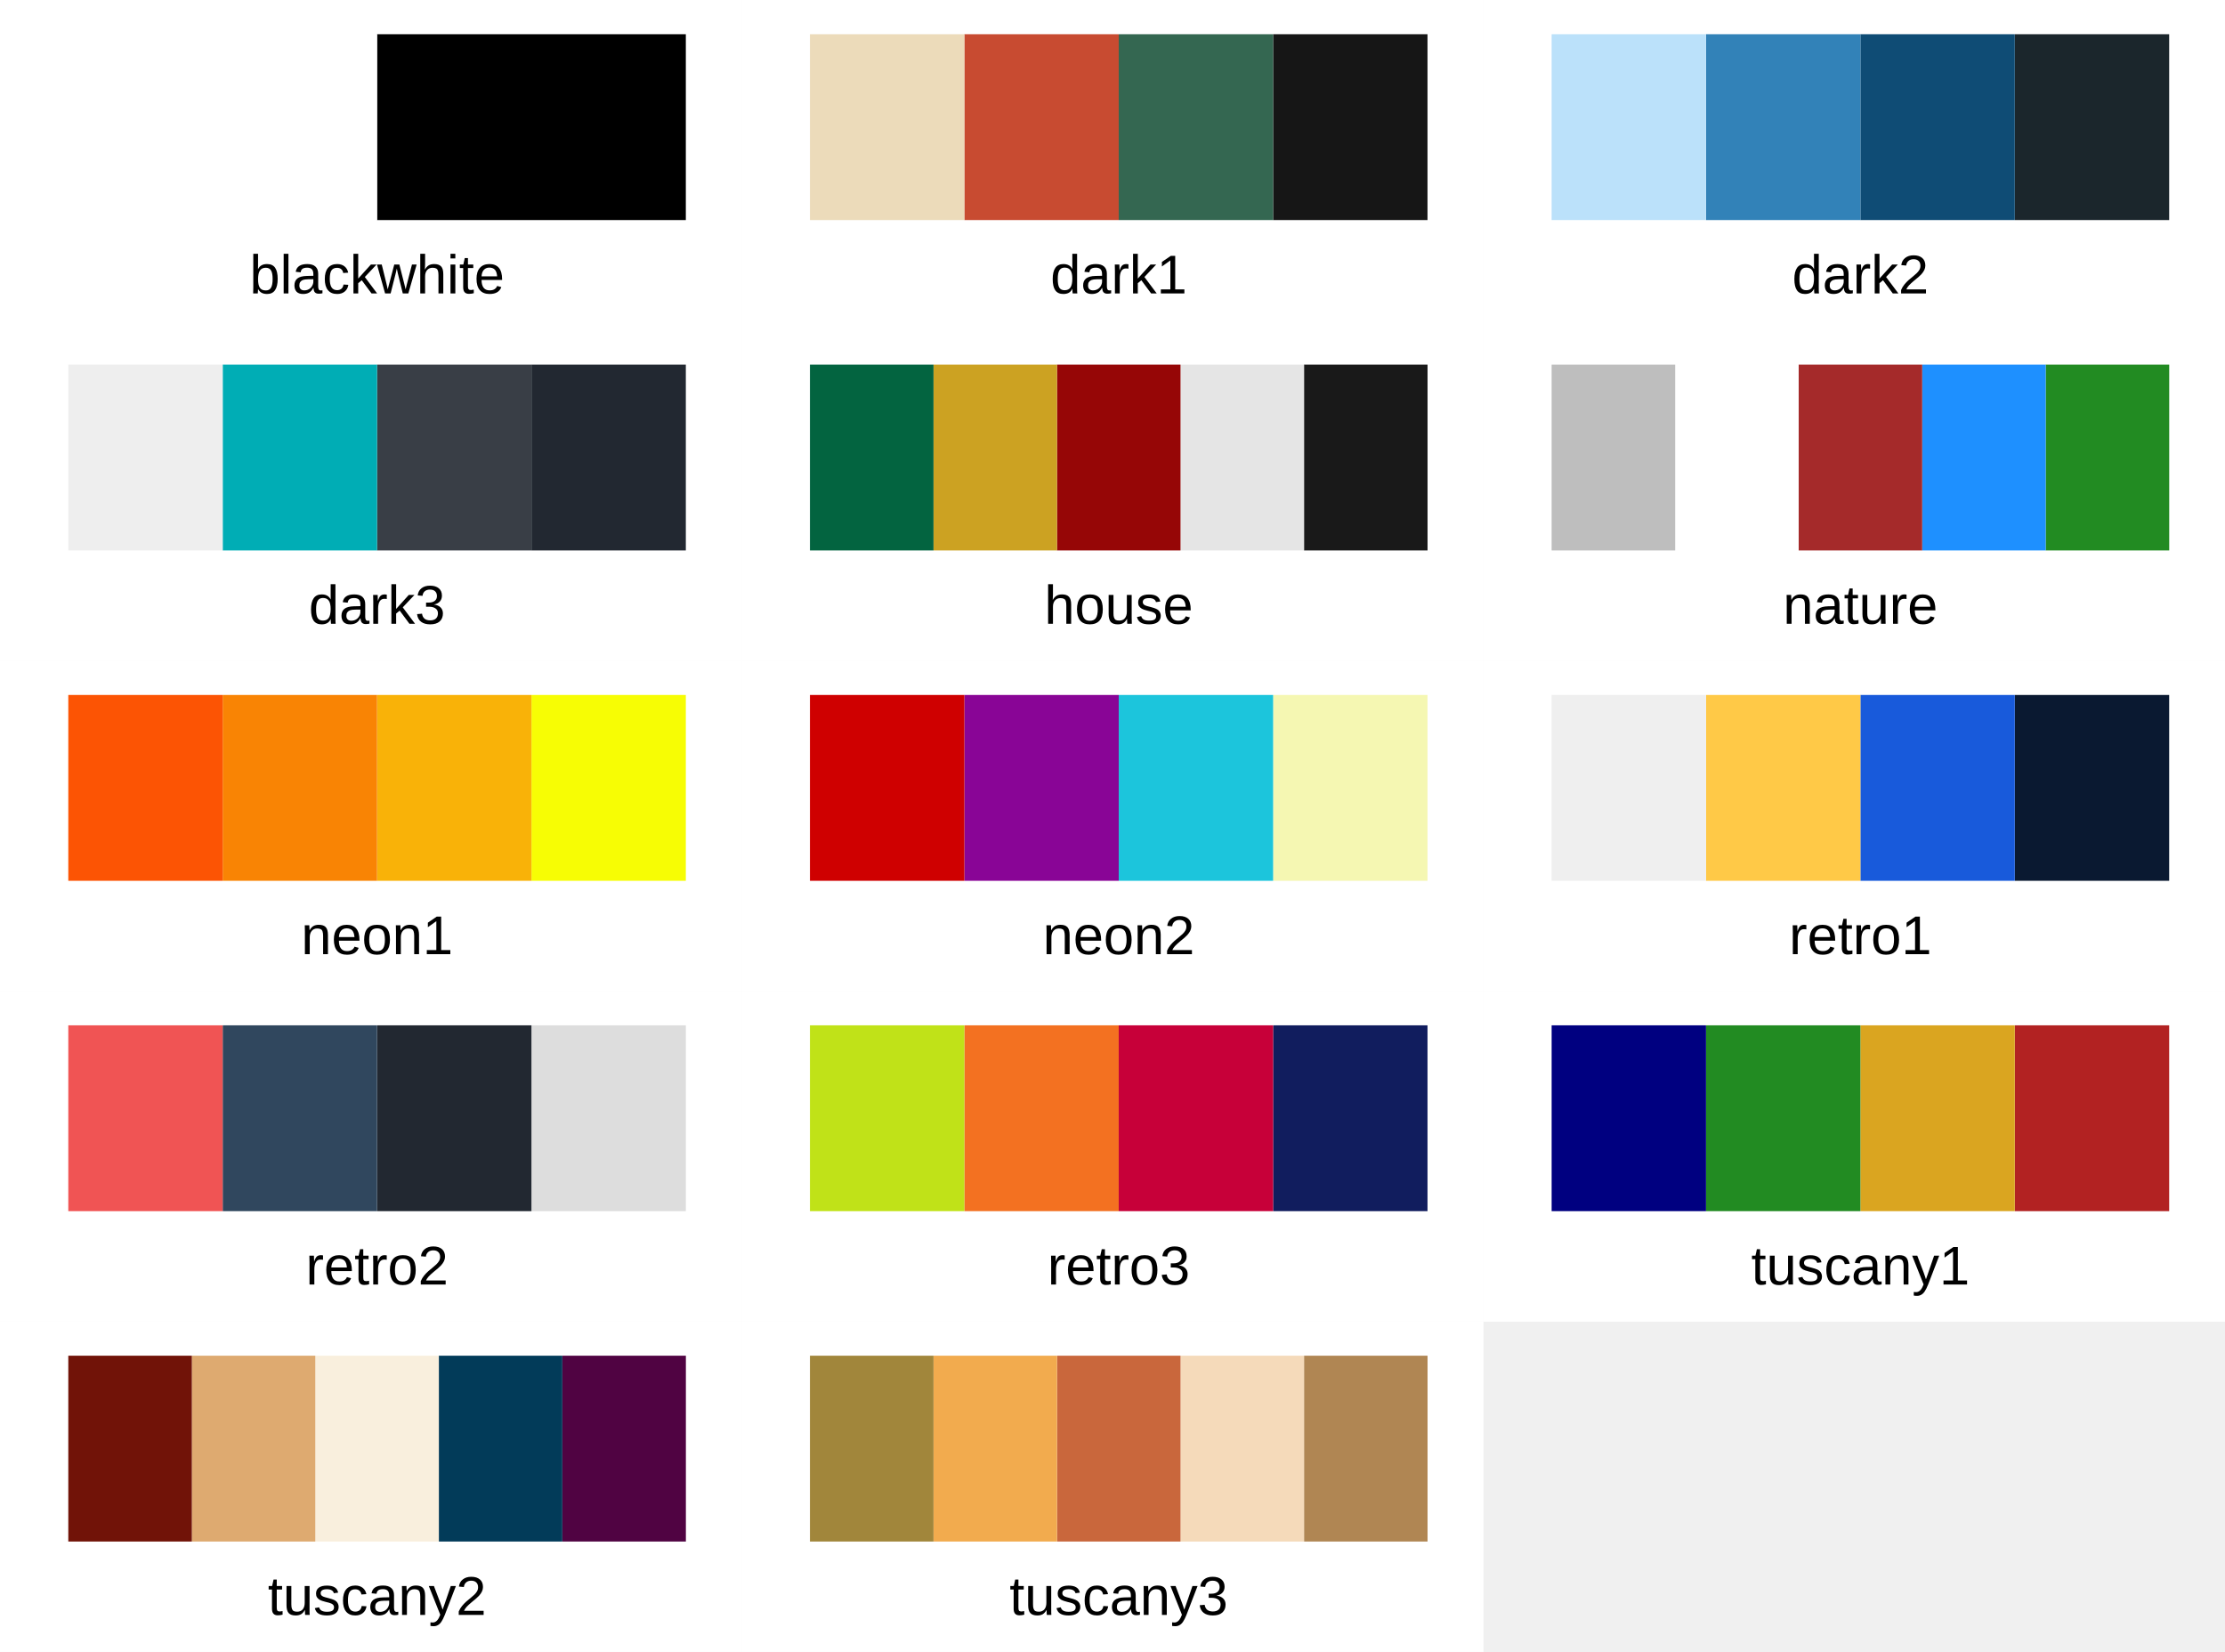
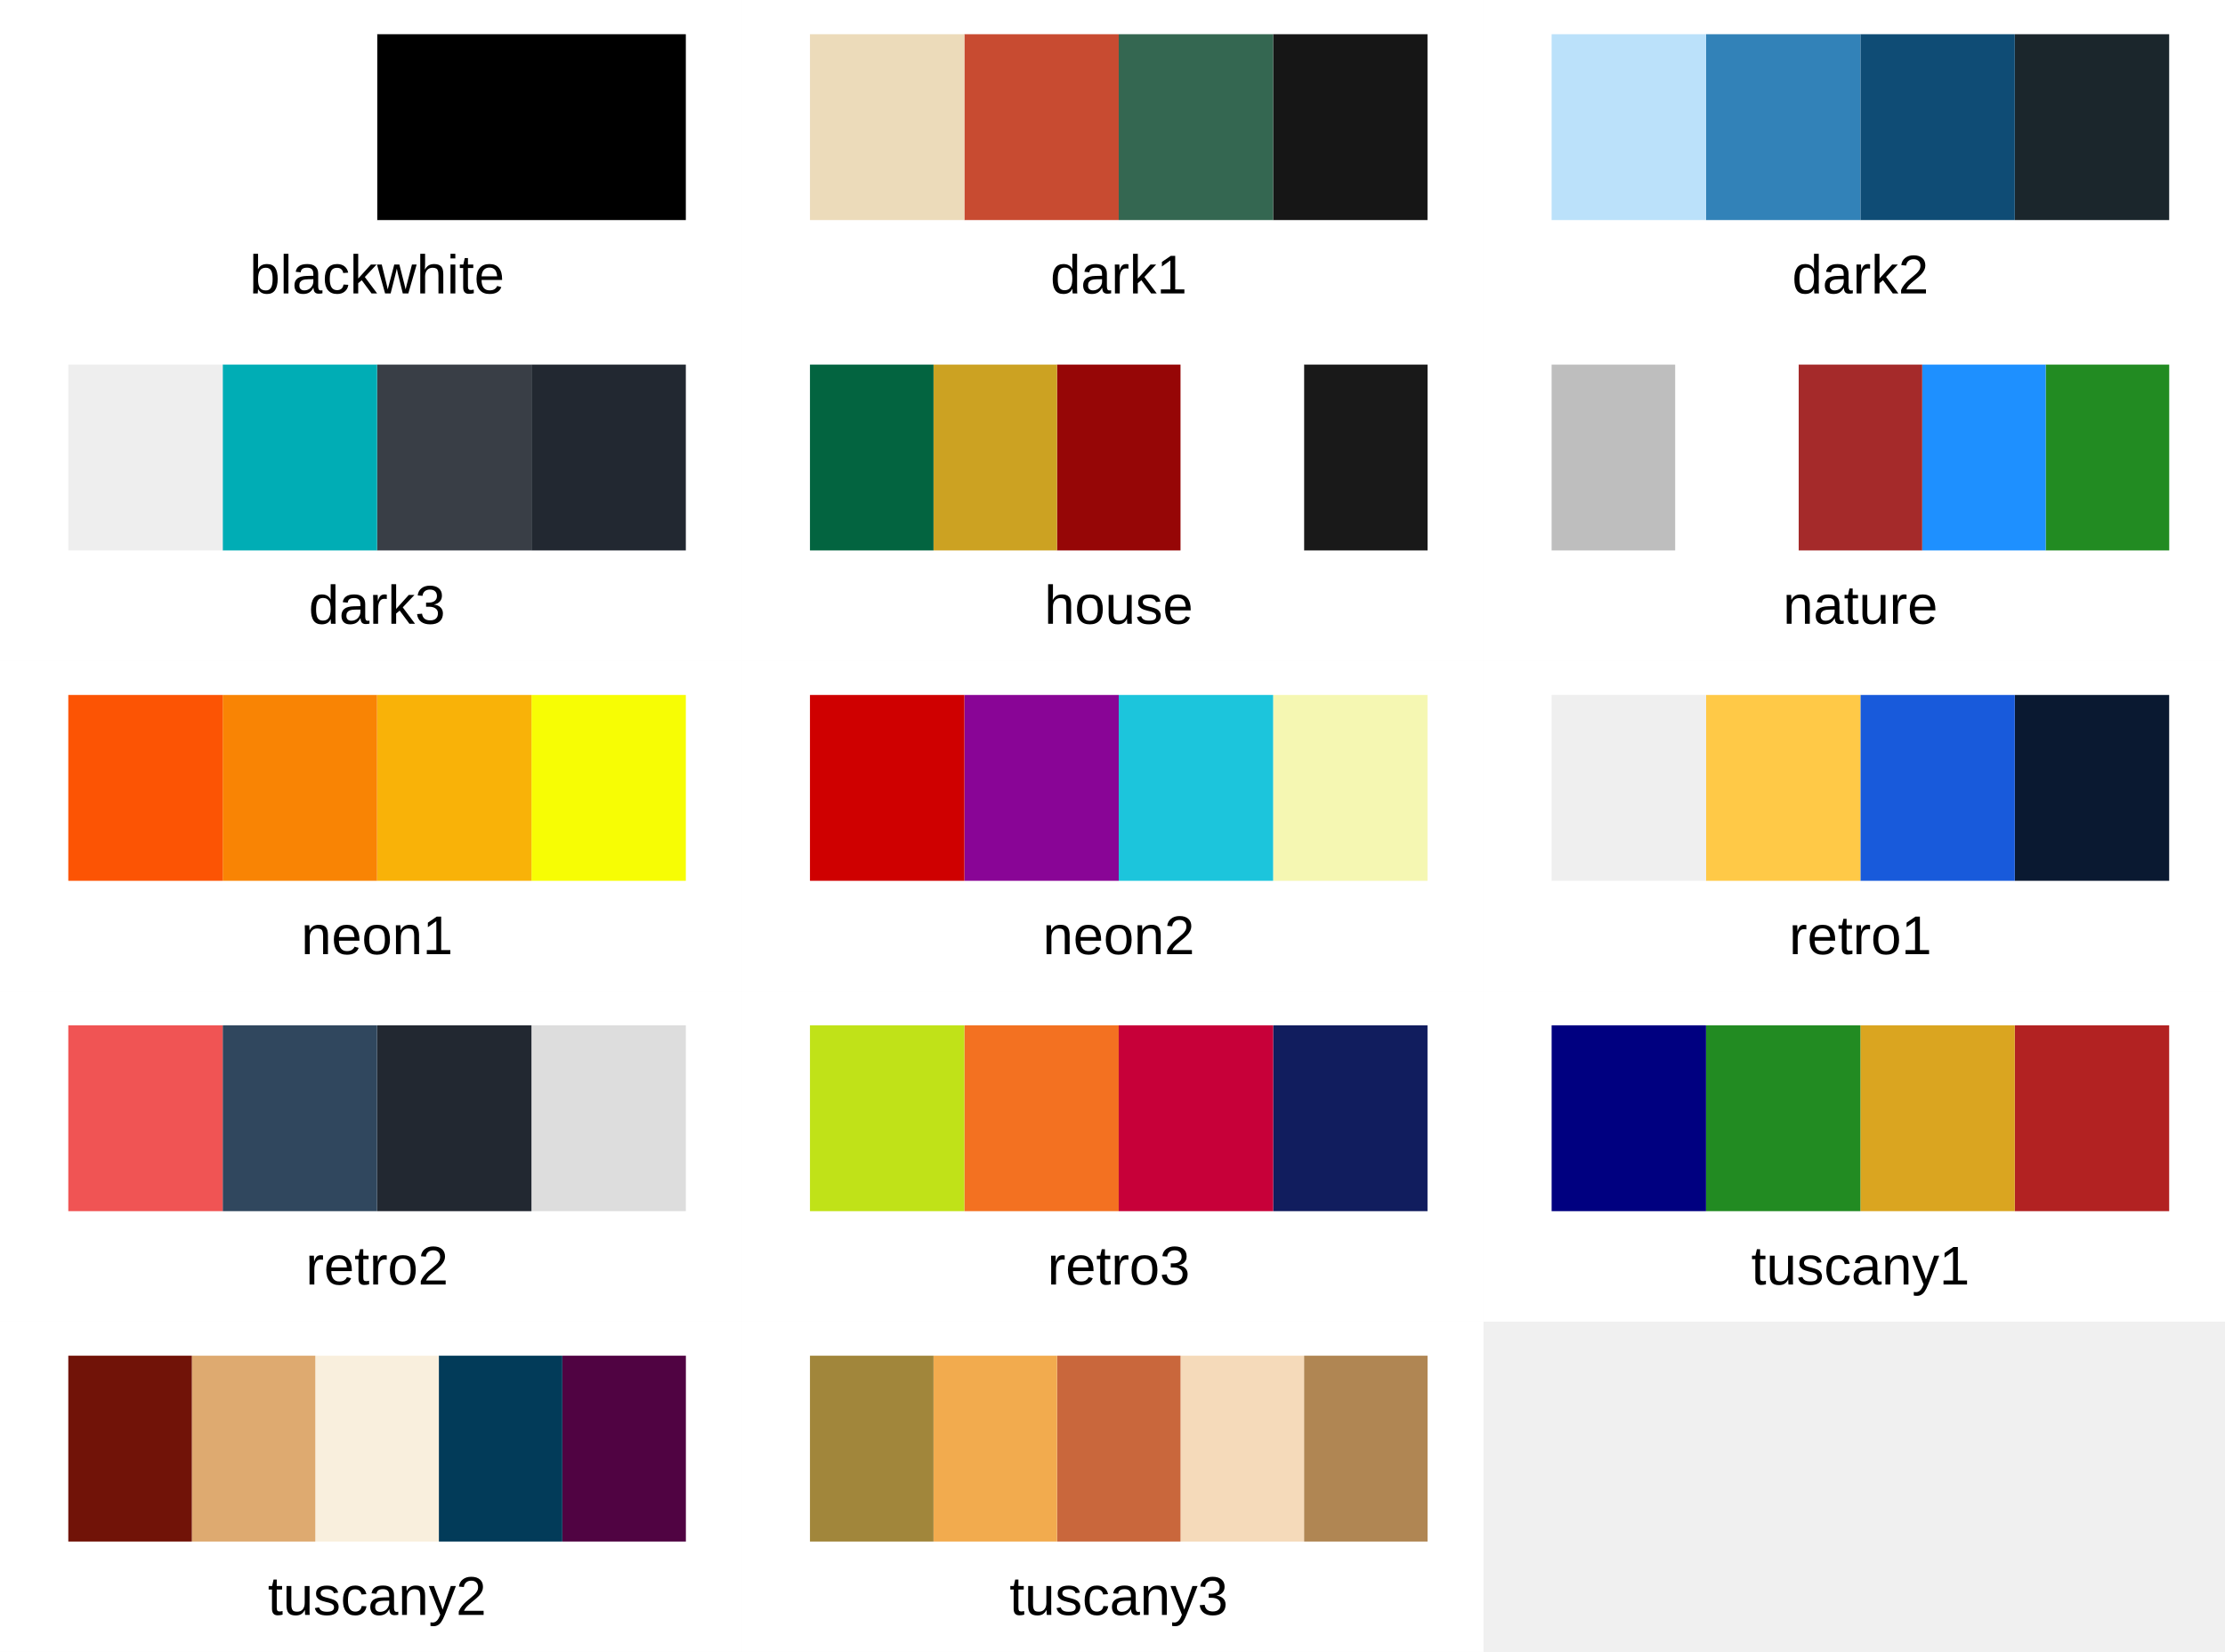
<svg xmlns="http://www.w3.org/2000/svg" class="svglite" width="489.00pt" height="363.00pt" viewBox="0 0 489.00 363.00">
  <defs>
    <style type="text/css">
    .svglite line, .svglite polyline, .svglite polygon, .svglite path, .svglite rect, .svglite circle {
      fill: none;
      stroke: #000000;
      stroke-linecap: round;
      stroke-linejoin: round;
      stroke-miterlimit: 10.00;
    }
  </style>
  </defs>
  <rect width="100%" height="100%" style="stroke: none; fill: none;" />
  <defs>
    <clipPath id="cpMC4wMHw0ODkuMDB8MC4wMHwzNjMuMDA=">
      <rect x="0.00" y="0.00" width="489.00" height="363.00" />
    </clipPath>
  </defs>
  <g clip-path="url(#cpMC4wMHw0ODkuMDB8MC4wMHwzNjMuMDA=)">
    <rect x="0.00" y="0.00" width="489.00" height="363.00" style="stroke-width: 0.75; stroke: none;" />
  </g>
  <defs>
    <clipPath id="cpMC4wMHwxNjMuMDB8MC4wMHw3Mi42MA==">
      <rect x="0.00" y="0.00" width="163.00" height="72.60" />
    </clipPath>
  </defs>
  <g clip-path="url(#cpMC4wMHwxNjMuMDB8MC4wMHw3Mi42MA==)">
    <rect x="0.00" y="-0" width="163.00" height="72.60" style="stroke-width: 1.07; stroke: #FFFFFF; fill: #FFFFFF;" />
  </g>
  <g clip-path="url(#cpMC4wMHw0ODkuMDB8MC4wMHwzNjMuMDA=)">
</g>
  <defs>
    <clipPath id="cpOC4yMnwxNTcuNTJ8NS40OHw1MC40MA==">
      <rect x="8.22" y="5.48" width="149.30" height="44.92" />
    </clipPath>
  </defs>
  <g clip-path="url(#cpOC4yMnwxNTcuNTJ8NS40OHw1MC40MA==)">
    <rect x="8.22" y="5.48" width="149.30" height="44.92" style="stroke-width: 1.07; stroke: none;" />
    <rect x="82.87" y="7.52" width="67.86" height="40.84" style="stroke-width: 1.07; stroke: none; stroke-linecap: square; stroke-linejoin: miter; fill: #000000;" />
    <rect x="15.01" y="7.52" width="67.86" height="40.84" style="stroke-width: 1.07; stroke: none; stroke-linecap: square; stroke-linejoin: miter; fill: #FFFFFF;" />
  </g>
  <g clip-path="url(#cpMC4wMHw0ODkuMDB8MC4wMHwzNjMuMDA=)">
    <text x="82.87" y="64.48" text-anchor="middle" style="font-size: 12.00px; font-family: Arial;" textLength="56.04px" lengthAdjust="spacingAndGlyphs">blackwhite</text>
  </g>
  <defs>
    <clipPath id="cpMTYzLjAwfDMyNi4wMHwwLjAwfDcyLjYw">
      <rect x="163.00" y="0.00" width="163.00" height="72.60" />
    </clipPath>
  </defs>
  <g clip-path="url(#cpMTYzLjAwfDMyNi4wMHwwLjAwfDcyLjYw)">
    <rect x="163.00" y="-0" width="163.00" height="72.60" style="stroke-width: 1.07; stroke: #FFFFFF; fill: #FFFFFF;" />
  </g>
  <g clip-path="url(#cpMC4wMHw0ODkuMDB8MC4wMHwzNjMuMDA=)">
</g>
  <defs>
    <clipPath id="cpMTcxLjIyfDMyMC41Mnw1LjQ4fDUwLjQw">
      <rect x="171.22" y="5.48" width="149.30" height="44.92" />
    </clipPath>
  </defs>
  <g clip-path="url(#cpMTcxLjIyfDMyMC41Mnw1LjQ4fDUwLjQw)">
    <rect x="171.22" y="5.48" width="149.30" height="44.92" style="stroke-width: 1.07; stroke: none;" />
    <rect x="279.80" y="7.52" width="33.93" height="40.84" style="stroke-width: 1.07; stroke: none; stroke-linecap: square; stroke-linejoin: miter; fill: #161616;" />
    <rect x="245.87" y="7.52" width="33.93" height="40.84" style="stroke-width: 1.07; stroke: none; stroke-linecap: square; stroke-linejoin: miter; fill: #346751;" />
    <rect x="211.94" y="7.52" width="33.93" height="40.84" style="stroke-width: 1.07; stroke: none; stroke-linecap: square; stroke-linejoin: miter; fill: #C84B31;" />
    <rect x="178.01" y="7.52" width="33.93" height="40.84" style="stroke-width: 1.07; stroke: none; stroke-linecap: square; stroke-linejoin: miter; fill: #ECDBBA;" />
  </g>
  <g clip-path="url(#cpMC4wMHw0ODkuMDB8MC4wMHwzNjMuMDA=)">
    <text x="245.87" y="64.48" text-anchor="middle" style="font-size: 12.00px; font-family: Arial;" textLength="30.02px" lengthAdjust="spacingAndGlyphs">dark1</text>
  </g>
  <defs>
    <clipPath id="cpMzI2LjAwfDQ4OS4wMHwwLjAwfDcyLjYw">
      <rect x="326.00" y="0.00" width="163.00" height="72.60" />
    </clipPath>
  </defs>
  <g clip-path="url(#cpMzI2LjAwfDQ4OS4wMHwwLjAwfDcyLjYw)">
    <rect x="326.00" y="-0" width="163.00" height="72.60" style="stroke-width: 1.07; stroke: #FFFFFF; fill: #FFFFFF;" />
  </g>
  <g clip-path="url(#cpMC4wMHw0ODkuMDB8MC4wMHwzNjMuMDA=)">
</g>
  <defs>
    <clipPath id="cpMzM0LjIyfDQ4My41Mnw1LjQ4fDUwLjQw">
      <rect x="334.22" y="5.48" width="149.30" height="44.92" />
    </clipPath>
  </defs>
  <g clip-path="url(#cpMzM0LjIyfDQ4My41Mnw1LjQ4fDUwLjQw)">
    <rect x="334.22" y="5.48" width="149.30" height="44.92" style="stroke-width: 1.07; stroke: none;" />
    <rect x="442.80" y="7.52" width="33.93" height="40.84" style="stroke-width: 1.07; stroke: none; stroke-linecap: square; stroke-linejoin: miter; fill: #1B262C;" />
    <rect x="408.87" y="7.52" width="33.93" height="40.84" style="stroke-width: 1.07; stroke: none; stroke-linecap: square; stroke-linejoin: miter; fill: #0F4C75;" />
    <rect x="374.94" y="7.52" width="33.93" height="40.84" style="stroke-width: 1.07; stroke: none; stroke-linecap: square; stroke-linejoin: miter; fill: #3282B8;" />
    <rect x="341.01" y="7.52" width="33.93" height="40.84" style="stroke-width: 1.07; stroke: none; stroke-linecap: square; stroke-linejoin: miter; fill: #BBE1FA;" />
  </g>
  <g clip-path="url(#cpMC4wMHw0ODkuMDB8MC4wMHwzNjMuMDA=)">
    <text x="408.87" y="64.48" text-anchor="middle" style="font-size: 12.00px; font-family: Arial;" textLength="30.02px" lengthAdjust="spacingAndGlyphs">dark2</text>
  </g>
  <defs>
    <clipPath id="cpMC4wMHwxNjMuMDB8NzIuNjB8MTQ1LjIw">
      <rect x="0.00" y="72.60" width="163.00" height="72.60" />
    </clipPath>
  </defs>
  <g clip-path="url(#cpMC4wMHwxNjMuMDB8NzIuNjB8MTQ1LjIw)">
    <rect x="0.00" y="72.60" width="163.00" height="72.60" style="stroke-width: 1.07; stroke: #FFFFFF; fill: #FFFFFF;" />
  </g>
  <g clip-path="url(#cpMC4wMHw0ODkuMDB8MC4wMHwzNjMuMDA=)">
</g>
  <defs>
    <clipPath id="cpOC4yMnwxNTcuNTJ8NzguMDh8MTIzLjAw">
      <rect x="8.22" y="78.08" width="149.30" height="44.92" />
    </clipPath>
  </defs>
  <g clip-path="url(#cpOC4yMnwxNTcuNTJ8NzguMDh8MTIzLjAw)">
    <rect x="8.22" y="78.08" width="149.30" height="44.92" style="stroke-width: 1.07; stroke: none;" />
    <rect x="116.80" y="80.12" width="33.93" height="40.84" style="stroke-width: 1.07; stroke: none; stroke-linecap: square; stroke-linejoin: miter; fill: #222831;" />
    <rect x="82.87" y="80.12" width="33.93" height="40.84" style="stroke-width: 1.07; stroke: none; stroke-linecap: square; stroke-linejoin: miter; fill: #393E46;" />
    <rect x="48.94" y="80.12" width="33.93" height="40.84" style="stroke-width: 1.07; stroke: none; stroke-linecap: square; stroke-linejoin: miter; fill: #00ADB5;" />
    <rect x="15.01" y="80.12" width="33.93" height="40.84" style="stroke-width: 1.07; stroke: none; stroke-linecap: square; stroke-linejoin: miter; fill: #EEEEEE;" />
  </g>
  <g clip-path="url(#cpMC4wMHw0ODkuMDB8MC4wMHwzNjMuMDA=)">
    <text x="82.87" y="137.08" text-anchor="middle" style="font-size: 12.00px; font-family: Arial;" textLength="30.02px" lengthAdjust="spacingAndGlyphs">dark3</text>
  </g>
  <defs>
    <clipPath id="cpMTYzLjAwfDMyNi4wMHw3Mi42MHwxNDUuMjA=">
      <rect x="163.00" y="72.60" width="163.00" height="72.60" />
    </clipPath>
  </defs>
  <g clip-path="url(#cpMTYzLjAwfDMyNi4wMHw3Mi42MHwxNDUuMjA=)">
    <rect x="163.00" y="72.60" width="163.00" height="72.60" style="stroke-width: 1.07; stroke: #FFFFFF; fill: #FFFFFF;" />
  </g>
  <g clip-path="url(#cpMC4wMHw0ODkuMDB8MC4wMHwzNjMuMDA=)">
</g>
  <defs>
    <clipPath id="cpMTcxLjIyfDMyMC41Mnw3OC4wOHwxMjMuMDA=">
      <rect x="171.22" y="78.08" width="149.30" height="44.92" />
    </clipPath>
  </defs>
  <g clip-path="url(#cpMTcxLjIyfDMyMC41Mnw3OC4wOHwxMjMuMDA=)">
    <rect x="171.22" y="78.08" width="149.30" height="44.92" style="stroke-width: 1.07; stroke: none;" />
    <rect x="286.59" y="80.12" width="27.15" height="40.84" style="stroke-width: 1.07; stroke: none; stroke-linecap: square; stroke-linejoin: miter; fill: #191919;" />
-     <rect x="259.44" y="80.12" width="27.15" height="40.84" style="stroke-width: 1.07; stroke: none; stroke-linecap: square; stroke-linejoin: miter; fill: #E5E5E5;" />
+     <rect x="259.44" y="80.12" width="27.15" height="40.84" style="stroke-width: 1.07; stroke: none; stroke-linecap: square; stroke-linejoin: miter; fill: #FFFFFF;" />
    <rect x="232.30" y="80.12" width="27.15" height="40.84" style="stroke-width: 1.07; stroke: none; stroke-linecap: square; stroke-linejoin: miter; fill: #960606;" />
    <rect x="205.15" y="80.12" width="27.15" height="40.84" style="stroke-width: 1.07; stroke: none; stroke-linecap: square; stroke-linejoin: miter; fill: #CCA222;" />
    <rect x="178.01" y="80.12" width="27.15" height="40.84" style="stroke-width: 1.07; stroke: none; stroke-linecap: square; stroke-linejoin: miter; fill: #036440;" />
  </g>
  <g clip-path="url(#cpMC4wMHw0ODkuMDB8MC4wMHwzNjMuMDA=)">
    <text x="245.87" y="137.08" text-anchor="middle" style="font-size: 12.00px; font-family: Arial;" textLength="32.70px" lengthAdjust="spacingAndGlyphs">house</text>
  </g>
  <defs>
    <clipPath id="cpMzI2LjAwfDQ4OS4wMHw3Mi42MHwxNDUuMjA=">
      <rect x="326.00" y="72.60" width="163.00" height="72.60" />
    </clipPath>
  </defs>
  <g clip-path="url(#cpMzI2LjAwfDQ4OS4wMHw3Mi42MHwxNDUuMjA=)">
    <rect x="326.00" y="72.60" width="163.00" height="72.60" style="stroke-width: 1.07; stroke: #FFFFFF; fill: #FFFFFF;" />
  </g>
  <g clip-path="url(#cpMC4wMHw0ODkuMDB8MC4wMHwzNjMuMDA=)">
</g>
  <defs>
    <clipPath id="cpMzM0LjIyfDQ4My41Mnw3OC4wOHwxMjMuMDA=">
      <rect x="334.22" y="78.08" width="149.30" height="44.92" />
    </clipPath>
  </defs>
  <g clip-path="url(#cpMzM0LjIyfDQ4My41Mnw3OC4wOHwxMjMuMDA=)">
    <rect x="334.22" y="78.08" width="149.30" height="44.92" style="stroke-width: 1.07; stroke: none;" />
    <rect x="449.59" y="80.12" width="27.15" height="40.84" style="stroke-width: 1.07; stroke: none; stroke-linecap: square; stroke-linejoin: miter; fill: #228B22;" />
    <rect x="422.44" y="80.12" width="27.15" height="40.84" style="stroke-width: 1.07; stroke: none; stroke-linecap: square; stroke-linejoin: miter; fill: #1E90FF;" />
    <rect x="395.30" y="80.12" width="27.15" height="40.84" style="stroke-width: 1.07; stroke: none; stroke-linecap: square; stroke-linejoin: miter; fill: #A52A2A;" />
    <rect x="368.15" y="80.12" width="27.15" height="40.84" style="stroke-width: 1.07; stroke: none; stroke-linecap: square; stroke-linejoin: miter; fill: #FFFFFF;" />
    <rect x="341.01" y="80.12" width="27.15" height="40.84" style="stroke-width: 1.07; stroke: none; stroke-linecap: square; stroke-linejoin: miter; fill: #BEBEBE;" />
  </g>
  <g clip-path="url(#cpMC4wMHw0ODkuMDB8MC4wMHwzNjMuMDA=)">
    <text x="408.87" y="137.08" text-anchor="middle" style="font-size: 12.00px; font-family: Arial;" textLength="34.03px" lengthAdjust="spacingAndGlyphs">nature</text>
  </g>
  <defs>
    <clipPath id="cpMC4wMHwxNjMuMDB8MTQ1LjIwfDIxNy44MA==">
      <rect x="0.00" y="145.20" width="163.00" height="72.60" />
    </clipPath>
  </defs>
  <g clip-path="url(#cpMC4wMHwxNjMuMDB8MTQ1LjIwfDIxNy44MA==)">
    <rect x="0.00" y="145.20" width="163.00" height="72.60" style="stroke-width: 1.07; stroke: #FFFFFF; fill: #FFFFFF;" />
  </g>
  <g clip-path="url(#cpMC4wMHw0ODkuMDB8MC4wMHwzNjMuMDA=)">
</g>
  <defs>
    <clipPath id="cpOC4yMnwxNTcuNTJ8MTUwLjY4fDE5NS42MA==">
      <rect x="8.22" y="150.68" width="149.30" height="44.92" />
    </clipPath>
  </defs>
  <g clip-path="url(#cpOC4yMnwxNTcuNTJ8MTUwLjY4fDE5NS42MA==)">
    <rect x="8.22" y="150.68" width="149.30" height="44.92" style="stroke-width: 1.07; stroke: none;" />
    <rect x="116.80" y="152.72" width="33.93" height="40.84" style="stroke-width: 1.07; stroke: none; stroke-linecap: square; stroke-linejoin: miter; fill: #F7FD04;" />
    <rect x="82.87" y="152.72" width="33.93" height="40.84" style="stroke-width: 1.07; stroke: none; stroke-linecap: square; stroke-linejoin: miter; fill: #F9B208;" />
    <rect x="48.94" y="152.72" width="33.93" height="40.84" style="stroke-width: 1.07; stroke: none; stroke-linecap: square; stroke-linejoin: miter; fill: #F98404;" />
    <rect x="15.01" y="152.72" width="33.93" height="40.84" style="stroke-width: 1.07; stroke: none; stroke-linecap: square; stroke-linejoin: miter; fill: #FC5404;" />
  </g>
  <g clip-path="url(#cpMC4wMHw0ODkuMDB8MC4wMHwzNjMuMDA=)">
    <text x="82.87" y="209.68" text-anchor="middle" style="font-size: 12.00px; font-family: Arial;" textLength="33.37px" lengthAdjust="spacingAndGlyphs">neon1</text>
  </g>
  <defs>
    <clipPath id="cpMTYzLjAwfDMyNi4wMHwxNDUuMjB8MjE3Ljgw">
      <rect x="163.00" y="145.20" width="163.00" height="72.60" />
    </clipPath>
  </defs>
  <g clip-path="url(#cpMTYzLjAwfDMyNi4wMHwxNDUuMjB8MjE3Ljgw)">
    <rect x="163.00" y="145.20" width="163.00" height="72.60" style="stroke-width: 1.07; stroke: #FFFFFF; fill: #FFFFFF;" />
  </g>
  <g clip-path="url(#cpMC4wMHw0ODkuMDB8MC4wMHwzNjMuMDA=)">
</g>
  <defs>
    <clipPath id="cpMTcxLjIyfDMyMC41MnwxNTAuNjh8MTk1LjYw">
      <rect x="171.22" y="150.68" width="149.30" height="44.92" />
    </clipPath>
  </defs>
  <g clip-path="url(#cpMTcxLjIyfDMyMC41MnwxNTAuNjh8MTk1LjYw)">
    <rect x="171.22" y="150.68" width="149.30" height="44.92" style="stroke-width: 1.07; stroke: none;" />
    <rect x="279.80" y="152.72" width="33.93" height="40.84" style="stroke-width: 1.07; stroke: none; stroke-linecap: square; stroke-linejoin: miter; fill: #F5F7B2;" />
    <rect x="245.87" y="152.72" width="33.93" height="40.84" style="stroke-width: 1.07; stroke: none; stroke-linecap: square; stroke-linejoin: miter; fill: #1CC5DC;" />
    <rect x="211.94" y="152.72" width="33.93" height="40.84" style="stroke-width: 1.07; stroke: none; stroke-linecap: square; stroke-linejoin: miter; fill: #890596;" />
    <rect x="178.01" y="152.72" width="33.93" height="40.84" style="stroke-width: 1.07; stroke: none; stroke-linecap: square; stroke-linejoin: miter; fill: #CF0000;" />
  </g>
  <g clip-path="url(#cpMC4wMHw0ODkuMDB8MC4wMHwzNjMuMDA=)">
    <text x="245.87" y="209.68" text-anchor="middle" style="font-size: 12.00px; font-family: Arial;" textLength="33.37px" lengthAdjust="spacingAndGlyphs">neon2</text>
  </g>
  <defs>
    <clipPath id="cpMzI2LjAwfDQ4OS4wMHwxNDUuMjB8MjE3Ljgw">
      <rect x="326.00" y="145.20" width="163.00" height="72.60" />
    </clipPath>
  </defs>
  <g clip-path="url(#cpMzI2LjAwfDQ4OS4wMHwxNDUuMjB8MjE3Ljgw)">
    <rect x="326.00" y="145.20" width="163.00" height="72.60" style="stroke-width: 1.07; stroke: #FFFFFF; fill: #FFFFFF;" />
  </g>
  <g clip-path="url(#cpMC4wMHw0ODkuMDB8MC4wMHwzNjMuMDA=)">
</g>
  <defs>
    <clipPath id="cpMzM0LjIyfDQ4My41MnwxNTAuNjh8MTk1LjYw">
      <rect x="334.22" y="150.68" width="149.30" height="44.92" />
    </clipPath>
  </defs>
  <g clip-path="url(#cpMzM0LjIyfDQ4My41MnwxNTAuNjh8MTk1LjYw)">
    <rect x="334.22" y="150.68" width="149.30" height="44.92" style="stroke-width: 1.07; stroke: none;" />
    <rect x="442.80" y="152.72" width="33.93" height="40.84" style="stroke-width: 1.07; stroke: none; stroke-linecap: square; stroke-linejoin: miter; fill: #0A1931;" />
    <rect x="408.87" y="152.72" width="33.93" height="40.84" style="stroke-width: 1.07; stroke: none; stroke-linecap: square; stroke-linejoin: miter; fill: #185ADB;" />
    <rect x="374.94" y="152.72" width="33.93" height="40.84" style="stroke-width: 1.07; stroke: none; stroke-linecap: square; stroke-linejoin: miter; fill: #FFC947;" />
    <rect x="341.01" y="152.72" width="33.93" height="40.84" style="stroke-width: 1.07; stroke: none; stroke-linecap: square; stroke-linejoin: miter; fill: #EFEFEF;" />
  </g>
  <g clip-path="url(#cpMC4wMHw0ODkuMDB8MC4wMHwzNjMuMDA=)">
    <text x="408.87" y="209.68" text-anchor="middle" style="font-size: 12.00px; font-family: Arial;" textLength="31.35px" lengthAdjust="spacingAndGlyphs">retro1</text>
  </g>
  <defs>
    <clipPath id="cpMC4wMHwxNjMuMDB8MjE3LjgwfDI5MC40MA==">
      <rect x="0.00" y="217.80" width="163.00" height="72.60" />
    </clipPath>
  </defs>
  <g clip-path="url(#cpMC4wMHwxNjMuMDB8MjE3LjgwfDI5MC40MA==)">
    <rect x="0.00" y="217.80" width="163.00" height="72.60" style="stroke-width: 1.07; stroke: #FFFFFF; fill: #FFFFFF;" />
  </g>
  <g clip-path="url(#cpMC4wMHw0ODkuMDB8MC4wMHwzNjMuMDA=)">
</g>
  <defs>
    <clipPath id="cpOC4yMnwxNTcuNTJ8MjIzLjI4fDI2OC4yMA==">
      <rect x="8.22" y="223.28" width="149.30" height="44.92" />
    </clipPath>
  </defs>
  <g clip-path="url(#cpOC4yMnwxNTcuNTJ8MjIzLjI4fDI2OC4yMA==)">
    <rect x="8.22" y="223.28" width="149.30" height="44.92" style="stroke-width: 1.07; stroke: none;" />
    <rect x="116.80" y="225.32" width="33.93" height="40.84" style="stroke-width: 1.07; stroke: none; stroke-linecap: square; stroke-linejoin: miter; fill: #DDDDDD;" />
    <rect x="82.87" y="225.32" width="33.93" height="40.84" style="stroke-width: 1.07; stroke: none; stroke-linecap: square; stroke-linejoin: miter; fill: #222831;" />
    <rect x="48.94" y="225.32" width="33.93" height="40.84" style="stroke-width: 1.07; stroke: none; stroke-linecap: square; stroke-linejoin: miter; fill: #30475E;" />
    <rect x="15.01" y="225.32" width="33.93" height="40.84" style="stroke-width: 1.07; stroke: none; stroke-linecap: square; stroke-linejoin: miter; fill: #F05454;" />
  </g>
  <g clip-path="url(#cpMC4wMHw0ODkuMDB8MC4wMHwzNjMuMDA=)">
    <text x="82.87" y="282.28" text-anchor="middle" style="font-size: 12.00px; font-family: Arial;" textLength="31.35px" lengthAdjust="spacingAndGlyphs">retro2</text>
  </g>
  <defs>
    <clipPath id="cpMTYzLjAwfDMyNi4wMHwyMTcuODB8MjkwLjQw">
      <rect x="163.00" y="217.80" width="163.00" height="72.60" />
    </clipPath>
  </defs>
  <g clip-path="url(#cpMTYzLjAwfDMyNi4wMHwyMTcuODB8MjkwLjQw)">
    <rect x="163.00" y="217.80" width="163.00" height="72.60" style="stroke-width: 1.07; stroke: #FFFFFF; fill: #FFFFFF;" />
  </g>
  <g clip-path="url(#cpMC4wMHw0ODkuMDB8MC4wMHwzNjMuMDA=)">
</g>
  <defs>
    <clipPath id="cpMTcxLjIyfDMyMC41MnwyMjMuMjh8MjY4LjIw">
      <rect x="171.22" y="223.28" width="149.30" height="44.92" />
    </clipPath>
  </defs>
  <g clip-path="url(#cpMTcxLjIyfDMyMC41MnwyMjMuMjh8MjY4LjIw)">
    <rect x="171.22" y="223.28" width="149.30" height="44.92" style="stroke-width: 1.07; stroke: none;" />
    <rect x="279.80" y="225.32" width="33.93" height="40.84" style="stroke-width: 1.07; stroke: none; stroke-linecap: square; stroke-linejoin: miter; fill: #111D5E;" />
    <rect x="245.87" y="225.32" width="33.93" height="40.84" style="stroke-width: 1.07; stroke: none; stroke-linecap: square; stroke-linejoin: miter; fill: #C70039;" />
    <rect x="211.94" y="225.32" width="33.93" height="40.84" style="stroke-width: 1.07; stroke: none; stroke-linecap: square; stroke-linejoin: miter; fill: #F37121;" />
    <rect x="178.01" y="225.32" width="33.93" height="40.84" style="stroke-width: 1.07; stroke: none; stroke-linecap: square; stroke-linejoin: miter; fill: #C0E218;" />
  </g>
  <g clip-path="url(#cpMC4wMHw0ODkuMDB8MC4wMHwzNjMuMDA=)">
    <text x="245.87" y="282.28" text-anchor="middle" style="font-size: 12.00px; font-family: Arial;" textLength="31.35px" lengthAdjust="spacingAndGlyphs">retro3</text>
  </g>
  <defs>
    <clipPath id="cpMzI2LjAwfDQ4OS4wMHwyMTcuODB8MjkwLjQw">
      <rect x="326.00" y="217.80" width="163.00" height="72.60" />
    </clipPath>
  </defs>
  <g clip-path="url(#cpMzI2LjAwfDQ4OS4wMHwyMTcuODB8MjkwLjQw)">
    <rect x="326.00" y="217.80" width="163.00" height="72.60" style="stroke-width: 1.07; stroke: #FFFFFF; fill: #FFFFFF;" />
  </g>
  <g clip-path="url(#cpMC4wMHw0ODkuMDB8MC4wMHwzNjMuMDA=)">
</g>
  <defs>
    <clipPath id="cpMzM0LjIyfDQ4My41MnwyMjMuMjh8MjY4LjIw">
      <rect x="334.22" y="223.28" width="149.30" height="44.92" />
    </clipPath>
  </defs>
  <g clip-path="url(#cpMzM0LjIyfDQ4My41MnwyMjMuMjh8MjY4LjIw)">
    <rect x="334.22" y="223.28" width="149.30" height="44.92" style="stroke-width: 1.07; stroke: none;" />
    <rect x="442.80" y="225.32" width="33.93" height="40.84" style="stroke-width: 1.07; stroke: none; stroke-linecap: square; stroke-linejoin: miter; fill: #B22222;" />
    <rect x="408.87" y="225.32" width="33.93" height="40.84" style="stroke-width: 1.07; stroke: none; stroke-linecap: square; stroke-linejoin: miter; fill: #DAA520;" />
    <rect x="374.94" y="225.32" width="33.93" height="40.84" style="stroke-width: 1.07; stroke: none; stroke-linecap: square; stroke-linejoin: miter; fill: #228B22;" />
    <rect x="341.01" y="225.32" width="33.93" height="40.84" style="stroke-width: 1.07; stroke: none; stroke-linecap: square; stroke-linejoin: miter; fill: #000080;" />
  </g>
  <g clip-path="url(#cpMC4wMHw0ODkuMDB8MC4wMHwzNjMuMDA=)">
    <text x="408.87" y="282.28" text-anchor="middle" style="font-size: 12.00px; font-family: Arial;" textLength="48.05px" lengthAdjust="spacingAndGlyphs">tuscany1</text>
  </g>
  <defs>
    <clipPath id="cpMC4wMHwxNjMuMDB8MjkwLjQwfDM2My4wMA==">
      <rect x="0.00" y="290.40" width="163.00" height="72.60" />
    </clipPath>
  </defs>
  <g clip-path="url(#cpMC4wMHwxNjMuMDB8MjkwLjQwfDM2My4wMA==)">
    <rect x="0.00" y="290.40" width="163.00" height="72.60" style="stroke-width: 1.07; stroke: #FFFFFF; fill: #FFFFFF;" />
  </g>
  <g clip-path="url(#cpMC4wMHw0ODkuMDB8MC4wMHwzNjMuMDA=)">
</g>
  <defs>
    <clipPath id="cpOC4yMnwxNTcuNTJ8Mjk1Ljg4fDM0MC44MA==">
      <rect x="8.22" y="295.88" width="149.30" height="44.92" />
    </clipPath>
  </defs>
  <g clip-path="url(#cpOC4yMnwxNTcuNTJ8Mjk1Ljg4fDM0MC44MA==)">
    <rect x="8.22" y="295.88" width="149.30" height="44.92" style="stroke-width: 1.07; stroke: none;" />
    <rect x="123.59" y="297.92" width="27.15" height="40.84" style="stroke-width: 1.07; stroke: none; stroke-linecap: square; stroke-linejoin: miter; fill: #500342;" />
    <rect x="96.44" y="297.92" width="27.15" height="40.84" style="stroke-width: 1.07; stroke: none; stroke-linecap: square; stroke-linejoin: miter; fill: #023B59;" />
    <rect x="69.30" y="297.92" width="27.15" height="40.84" style="stroke-width: 1.07; stroke: none; stroke-linecap: square; stroke-linejoin: miter; fill: #F9EFDD;" />
    <rect x="42.15" y="297.92" width="27.15" height="40.84" style="stroke-width: 1.07; stroke: none; stroke-linecap: square; stroke-linejoin: miter; fill: #DEAA70;" />
    <rect x="15.01" y="297.92" width="27.15" height="40.84" style="stroke-width: 1.07; stroke: none; stroke-linecap: square; stroke-linejoin: miter; fill: #711308;" />
  </g>
  <g clip-path="url(#cpMC4wMHw0ODkuMDB8MC4wMHwzNjMuMDA=)">
    <text x="82.87" y="354.88" text-anchor="middle" style="font-size: 12.00px; font-family: Arial;" textLength="48.05px" lengthAdjust="spacingAndGlyphs">tuscany2</text>
  </g>
  <defs>
    <clipPath id="cpMTYzLjAwfDMyNi4wMHwyOTAuNDB8MzYzLjAw">
      <rect x="163.00" y="290.40" width="163.00" height="72.60" />
    </clipPath>
  </defs>
  <g clip-path="url(#cpMTYzLjAwfDMyNi4wMHwyOTAuNDB8MzYzLjAw)">
    <rect x="163.00" y="290.40" width="163.00" height="72.60" style="stroke-width: 1.07; stroke: #FFFFFF; fill: #FFFFFF;" />
  </g>
  <g clip-path="url(#cpMC4wMHw0ODkuMDB8MC4wMHwzNjMuMDA=)">
</g>
  <defs>
    <clipPath id="cpMTcxLjIyfDMyMC41MnwyOTUuODh8MzQwLjgw">
      <rect x="171.22" y="295.88" width="149.30" height="44.92" />
    </clipPath>
  </defs>
  <g clip-path="url(#cpMTcxLjIyfDMyMC41MnwyOTUuODh8MzQwLjgw)">
    <rect x="171.22" y="295.88" width="149.30" height="44.92" style="stroke-width: 1.07; stroke: none;" />
    <rect x="286.59" y="297.92" width="27.15" height="40.84" style="stroke-width: 1.07; stroke: none; stroke-linecap: square; stroke-linejoin: miter; fill: #B08653;" />
    <rect x="259.44" y="297.92" width="27.15" height="40.84" style="stroke-width: 1.07; stroke: none; stroke-linecap: square; stroke-linejoin: miter; fill: #F5DABA;" />
    <rect x="232.30" y="297.92" width="27.15" height="40.84" style="stroke-width: 1.07; stroke: none; stroke-linecap: square; stroke-linejoin: miter; fill: #C9673C;" />
    <rect x="205.15" y="297.92" width="27.15" height="40.84" style="stroke-width: 1.07; stroke: none; stroke-linecap: square; stroke-linejoin: miter; fill: #F2AB4E;" />
    <rect x="178.01" y="297.92" width="27.15" height="40.84" style="stroke-width: 1.07; stroke: none; stroke-linecap: square; stroke-linejoin: miter; fill: #A1863B;" />
  </g>
  <g clip-path="url(#cpMC4wMHw0ODkuMDB8MC4wMHwzNjMuMDA=)">
    <text x="245.87" y="354.88" text-anchor="middle" style="font-size: 12.00px; font-family: Arial;" textLength="48.05px" lengthAdjust="spacingAndGlyphs">tuscany3</text>
  </g>
</svg>
